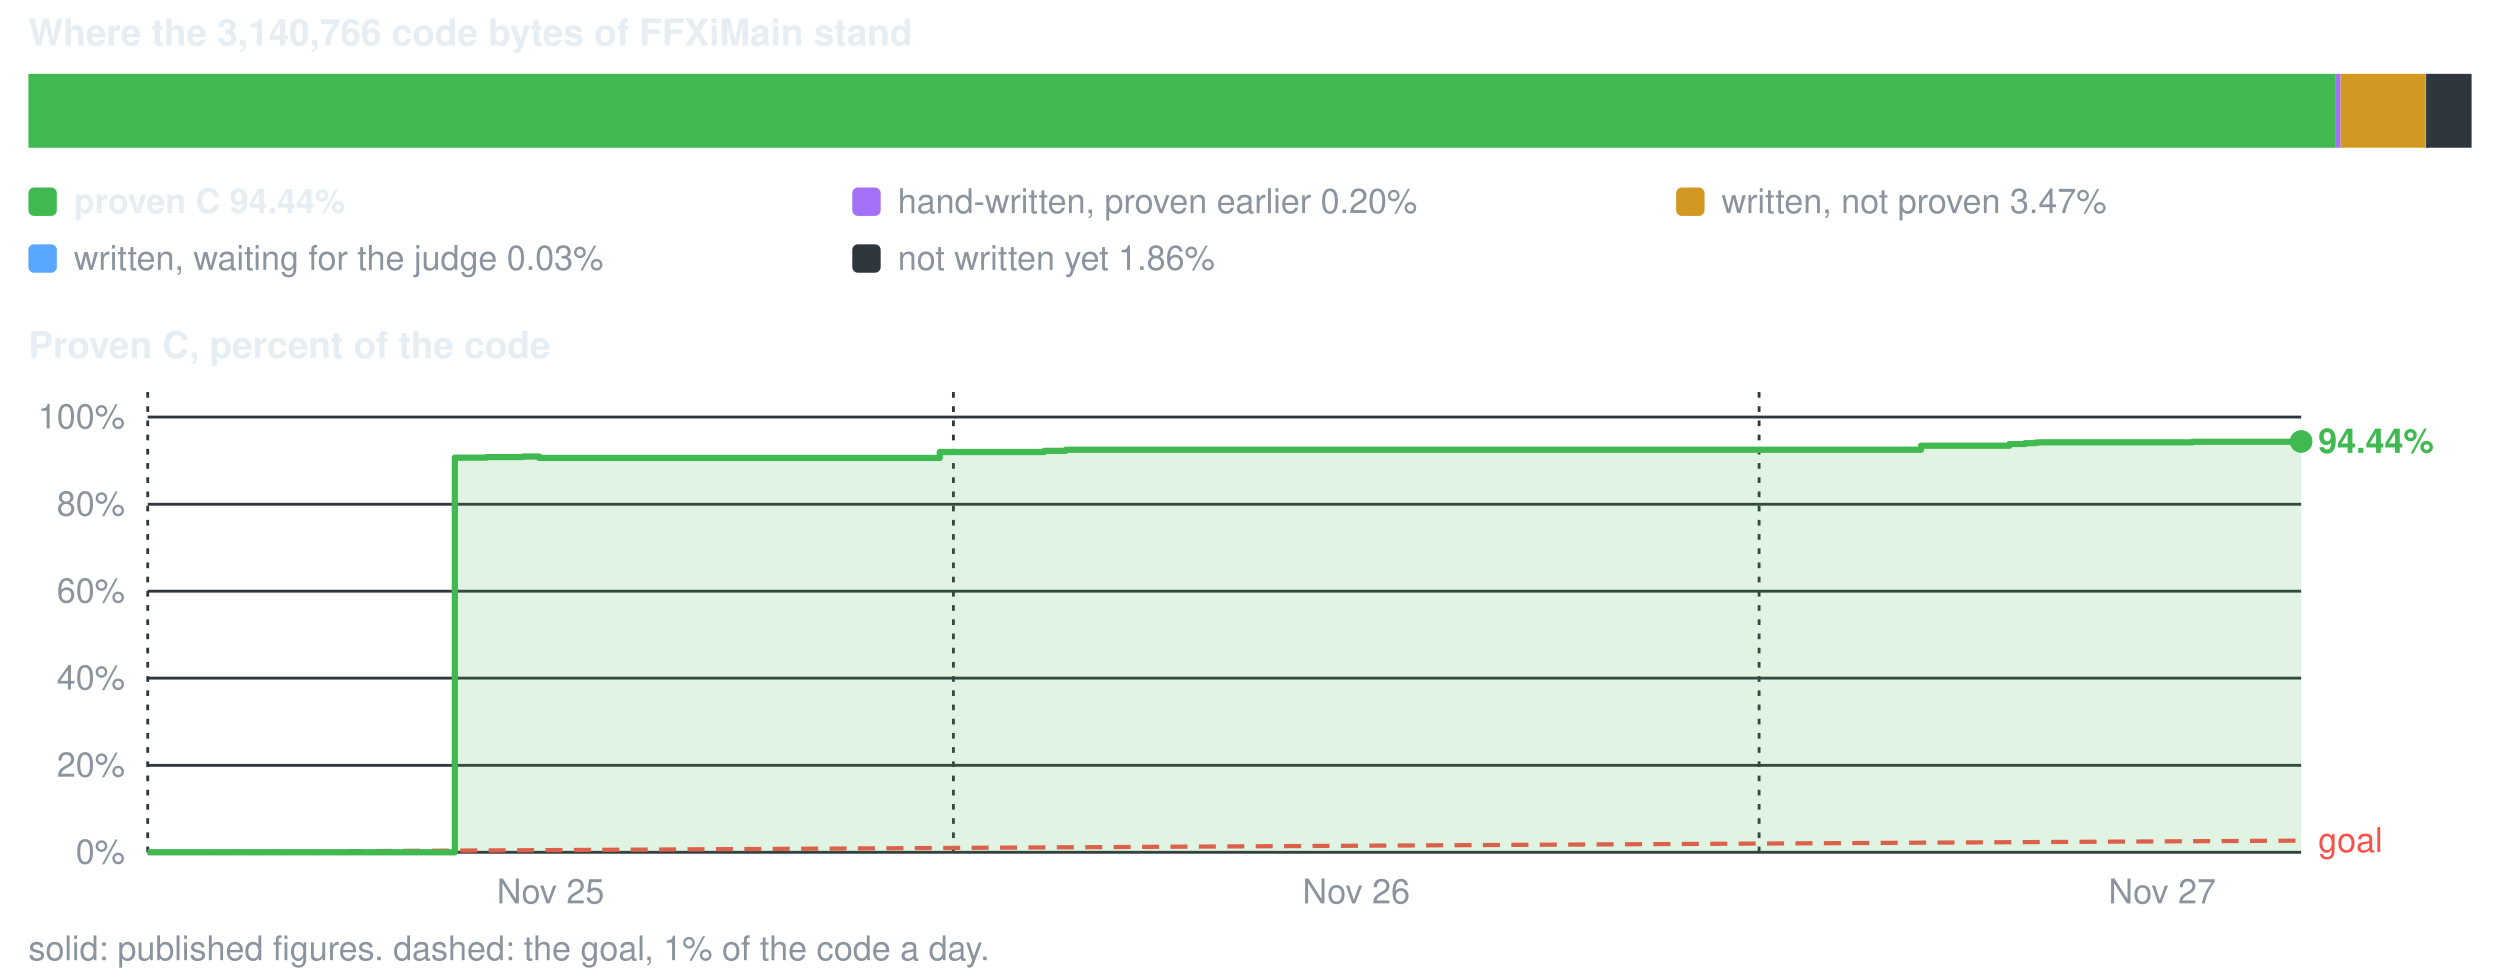
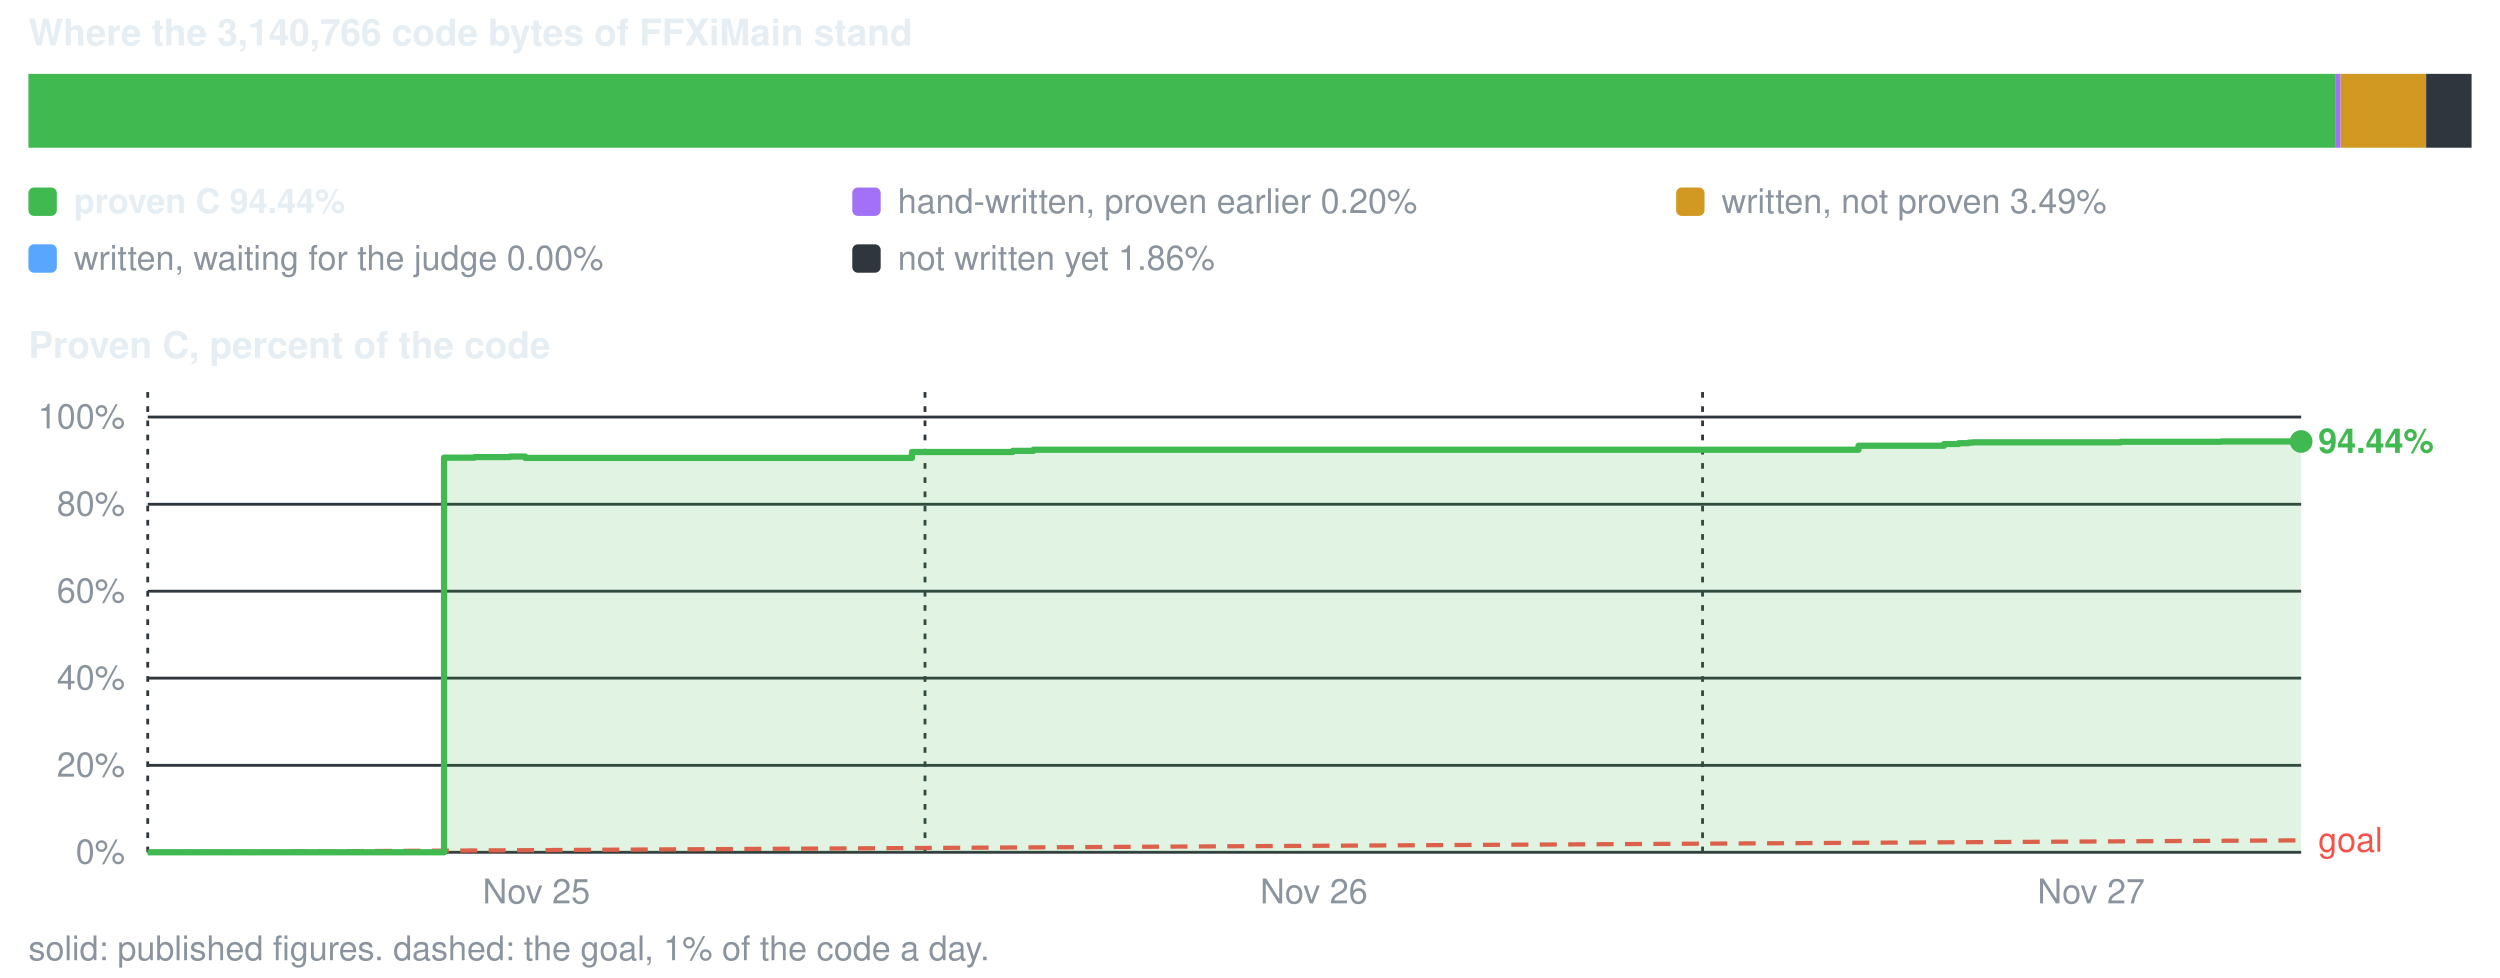
<svg xmlns="http://www.w3.org/2000/svg" viewBox="0 0 880 344" width="880" height="344" role="img" aria-label="conversion progress">
  <style>text{font-family:-apple-system,BlinkMacSystemFont,'Segoe UI',Helvetica,Arial,sans-serif;font-size:12px;fill:#8b949e}.s{fill:#e6edf3;font-weight:600}.b{font-size:13px}</style>
  <text x="10" y="16" class="s b">Where the 3,140,766 code bytes of FFXiMain stand</text>
  <rect x="10.0" y="26" width="812.2" height="26" fill="#3fb950" />
  <rect x="822.2" y="26" width="1.7" height="26" fill="#a371f7" />
-   <rect x="823.9" y="26" width="29.8" height="26" fill="#d29922" />
-   <rect x="853.7" y="26" width="1.5" height="26" fill="#58a6ff" />
+   <rect x="823.9" y="26" width="30.1" height="26" fill="#d29922" />
  <rect x="854.0" y="26" width="16.0" height="26" fill="#30363d" />
  <rect x="10" y="66" width="10" height="10" rx="2" fill="#3fb950" />
  <text x="26" y="75" class="s">proven C 94.44%</text>
  <rect x="300" y="66" width="10" height="10" rx="2" fill="#a371f7" />
  <text x="316" y="75">hand-written, proven earlier 0.20%</text>
  <rect x="590" y="66" width="10" height="10" rx="2" fill="#d29922" />
-   <text x="606" y="75">written, not proven 3.47%</text>
+   <text x="606" y="75">written, not proven 3.49%</text>
  <rect x="10" y="86" width="10" height="10" rx="2" fill="#58a6ff" />
-   <text x="26" y="95">written, waiting for the judge 0.03%</text>
+   <text x="26" y="95">written, waiting for the judge 0.00%</text>
  <rect x="300" y="86" width="10" height="10" rx="2" fill="#30363d" />
  <text x="316" y="95">not written yet 1.86%</text>
  <text x="10" y="126" class="s b">Proven C, percent of the code</text>
  <line x1="52" y1="300.0" x2="810" y2="300.0" stroke="#30363d" stroke-width="1" />
  <text x="44" y="304.0" text-anchor="end">0%</text>
  <line x1="52" y1="269.4" x2="810" y2="269.4" stroke="#30363d" stroke-width="1" />
  <text x="44" y="273.4" text-anchor="end">20%</text>
  <line x1="52" y1="238.7" x2="810" y2="238.7" stroke="#30363d" stroke-width="1" />
  <text x="44" y="242.7" text-anchor="end">40%</text>
  <line x1="52" y1="208.1" x2="810" y2="208.1" stroke="#30363d" stroke-width="1" />
  <text x="44" y="212.1" text-anchor="end">60%</text>
  <line x1="52" y1="177.5" x2="810" y2="177.5" stroke="#30363d" stroke-width="1" />
  <text x="44" y="181.5" text-anchor="end">80%</text>
  <line x1="52" y1="146.8" x2="810" y2="146.8" stroke="#30363d" stroke-width="1" />
  <text x="44" y="150.8" text-anchor="end">100%</text>
  <line x1="52.0" y1="138" x2="52.0" y2="300" stroke="#30363d" stroke-width="1" stroke-dasharray="2 3" />
-   <text x="193.8" y="318" text-anchor="middle">Nov 25</text>
-   <line x1="335.6" y1="138" x2="335.6" y2="300" stroke="#30363d" stroke-width="1" stroke-dasharray="2 3" />
-   <text x="477.4" y="318" text-anchor="middle">Nov 26</text>
-   <line x1="619.2" y1="138" x2="619.2" y2="300" stroke="#30363d" stroke-width="1" stroke-dasharray="2 3" />
-   <text x="761.1" y="318" text-anchor="middle">Nov 27</text>
-   <line x1="52.0" y1="300.0" x2="810.0" y2="295.9" stroke="#f85149" stroke-width="1.5" stroke-dasharray="6 4" />
-   <text x="816.0" y="299.9" style="fill:#f85149">goal</text>
-   <path d="M52.0 300.0 H160.1 V161.1 H171.2 V160.9 H176.0 V160.9 H178.2 V160.9 H184.1 V160.7 H187.4 V160.7 H189.8 V161.2 H330.8 V159.1 H367.6 V158.7 H375.2 V158.3 H377.5 V158.3 H379.4 V158.3 H382.7 V158.3 H393.3 V158.3 H415.7 V158.3 H676.2 V156.9 H707.3 V156.3 H712.8 V156.0 H716.4 V155.8 H717.9 V155.7 H718.8 V155.7 H719.6 V155.7 H720.1 V155.7 H722.8 V155.7 H723.4 V155.7 H771.8 V155.5 H772.4 V155.5 H772.5 V155.5 H773.8 V155.5 H774.0 V155.5 H780.8 V155.5 H808.5 V155.4 H810.0 V155.4 V300.0 H52.0 Z" fill="#3fb950" fill-opacity="0.16" />
-   <path d="M52.0 300.0 H160.1 V161.1 H171.2 V160.9 H176.0 V160.9 H178.2 V160.9 H184.1 V160.7 H187.4 V160.7 H189.8 V161.2 H330.8 V159.1 H367.6 V158.7 H375.2 V158.3 H377.5 V158.3 H379.4 V158.3 H382.7 V158.3 H393.3 V158.3 H415.7 V158.3 H676.2 V156.9 H707.3 V156.3 H712.8 V156.0 H716.4 V155.8 H717.9 V155.7 H718.8 V155.7 H719.6 V155.7 H720.1 V155.7 H722.8 V155.7 H723.4 V155.7 H771.8 V155.5 H772.4 V155.5 H772.5 V155.5 H773.8 V155.5 H774.0 V155.5 H780.8 V155.5 H808.5 V155.4 H810.0 V155.4" fill="none" stroke="#3fb950" stroke-width="2.2" stroke-linejoin="round" />
+   <text x="188.8" y="318" text-anchor="middle">Nov 25</text>
+   <line x1="325.6" y1="138" x2="325.6" y2="300" stroke="#30363d" stroke-width="1" stroke-dasharray="2 3" />
+   <text x="462.5" y="318" text-anchor="middle">Nov 26</text>
+   <line x1="599.3" y1="138" x2="599.3" y2="300" stroke="#30363d" stroke-width="1" stroke-dasharray="2 3" />
+   <text x="736.1" y="318" text-anchor="middle">Nov 27</text>
+   <line x1="52.0" y1="300.0" x2="810.0" y2="295.8" stroke="#f85149" stroke-width="1.5" stroke-dasharray="6 4" />
+   <text x="816.0" y="299.8" style="fill:#f85149">goal</text>
+   <path d="M52.0 300.0 H156.3 V161.1 H167.0 V160.9 H171.6 V160.9 H173.8 V160.9 H179.5 V160.7 H182.7 V160.7 H184.9 V161.2 H321.0 V159.1 H356.5 V158.7 H363.8 V158.3 H366.0 V158.3 H367.9 V158.3 H371.1 V158.3 H381.3 V158.3 H402.9 V158.3 H654.2 V156.9 H684.3 V156.3 H689.5 V156.0 H693.0 V155.8 H694.4 V155.7 H695.4 V155.7 H696.1 V155.7 H696.6 V155.7 H699.2 V155.7 H699.8 V155.7 H746.5 V155.5 H747.1 V155.5 H747.2 V155.5 H748.4 V155.5 H748.5 V155.5 H755.2 V155.5 H781.9 V155.4 H783.3 V155.4 H810.0 V155.4 V300.0 H52.0 Z" fill="#3fb950" fill-opacity="0.16" />
+   <path d="M52.0 300.0 H156.3 V161.1 H167.0 V160.9 H171.6 V160.9 H173.8 V160.9 H179.5 V160.7 H182.7 V160.7 H184.9 V161.2 H321.0 V159.1 H356.5 V158.7 H363.8 V158.3 H366.0 V158.3 H367.9 V158.3 H371.1 V158.3 H381.3 V158.3 H402.9 V158.3 H654.2 V156.9 H684.3 V156.3 H689.5 V156.0 H693.0 V155.8 H694.4 V155.7 H695.4 V155.7 H696.1 V155.7 H696.6 V155.7 H699.2 V155.7 H699.8 V155.7 H746.5 V155.5 H747.1 V155.5 H747.2 V155.5 H748.4 V155.5 H748.5 V155.5 H755.2 V155.5 H781.9 V155.4 H783.3 V155.4 H810.0 V155.4" fill="none" stroke="#3fb950" stroke-width="2.2" stroke-linejoin="round" />
  <circle cx="810.0" cy="155.4" r="4" fill="#3fb950" />
  <text x="816.0" y="159.4" class="s" style="fill:#3fb950">94.44%</text>
  <text x="10" y="338">solid: published figures. dashed: the goal, 1% of the code a day.</text>
</svg>
